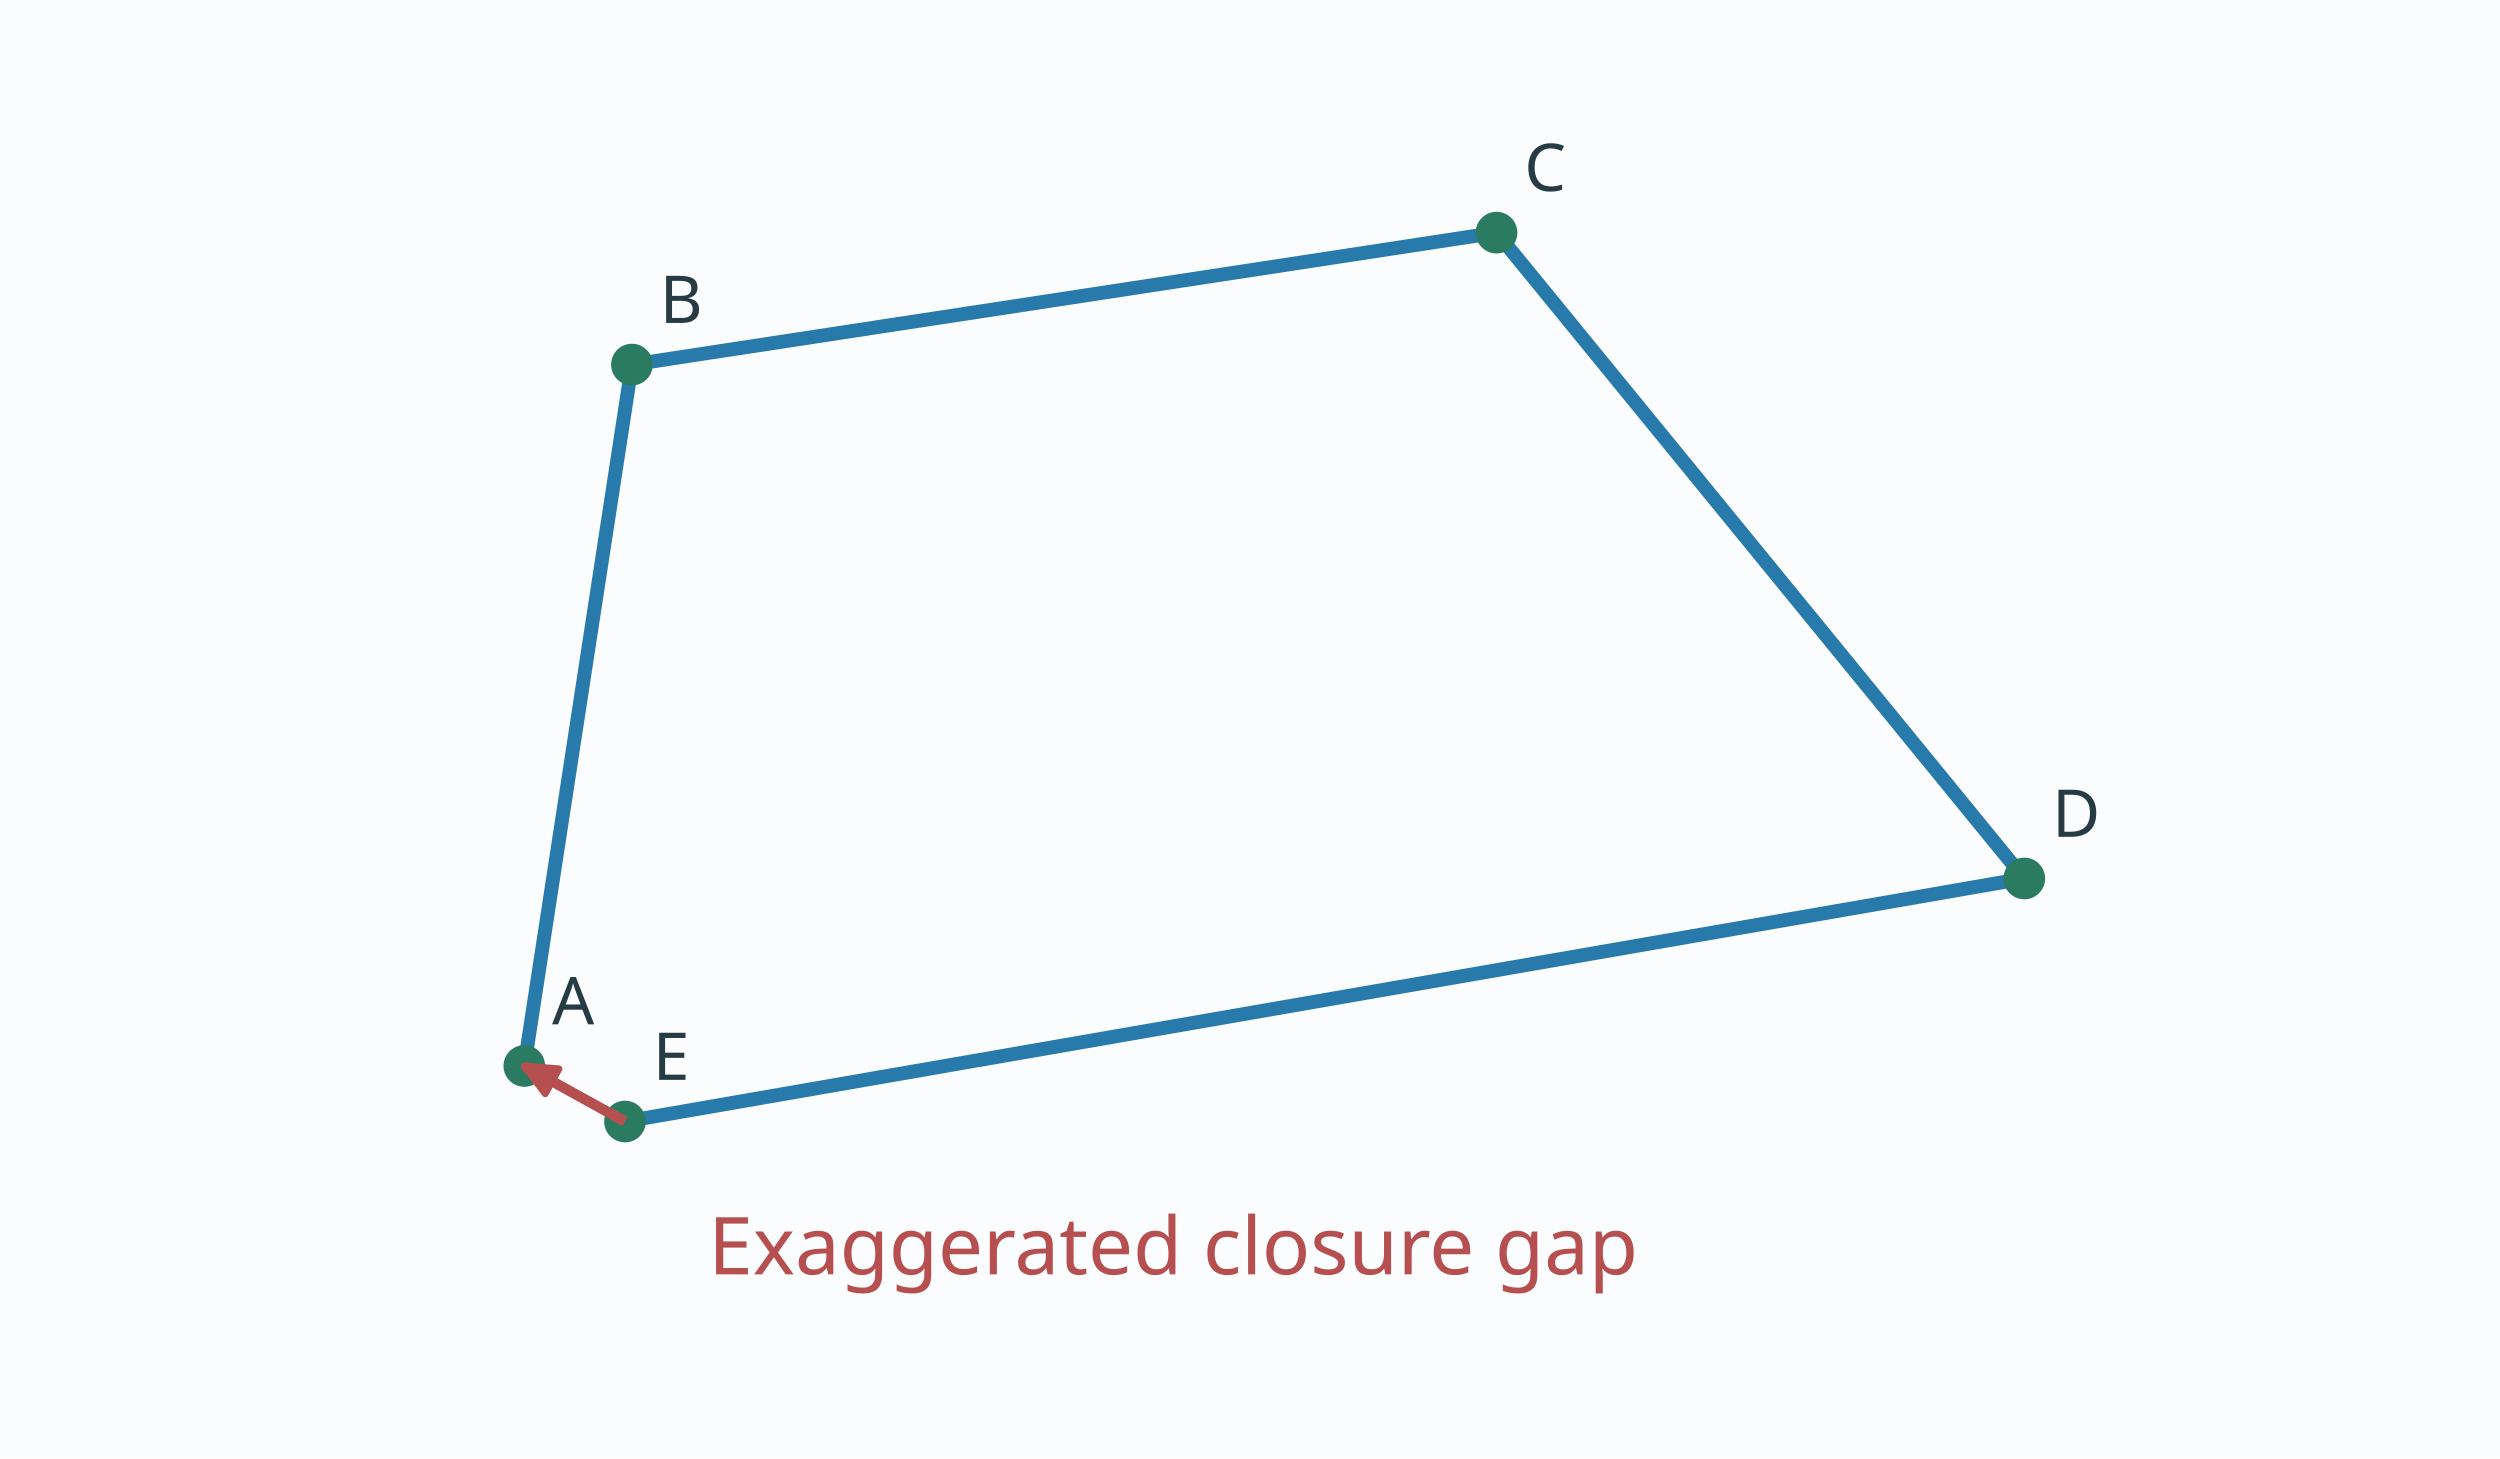
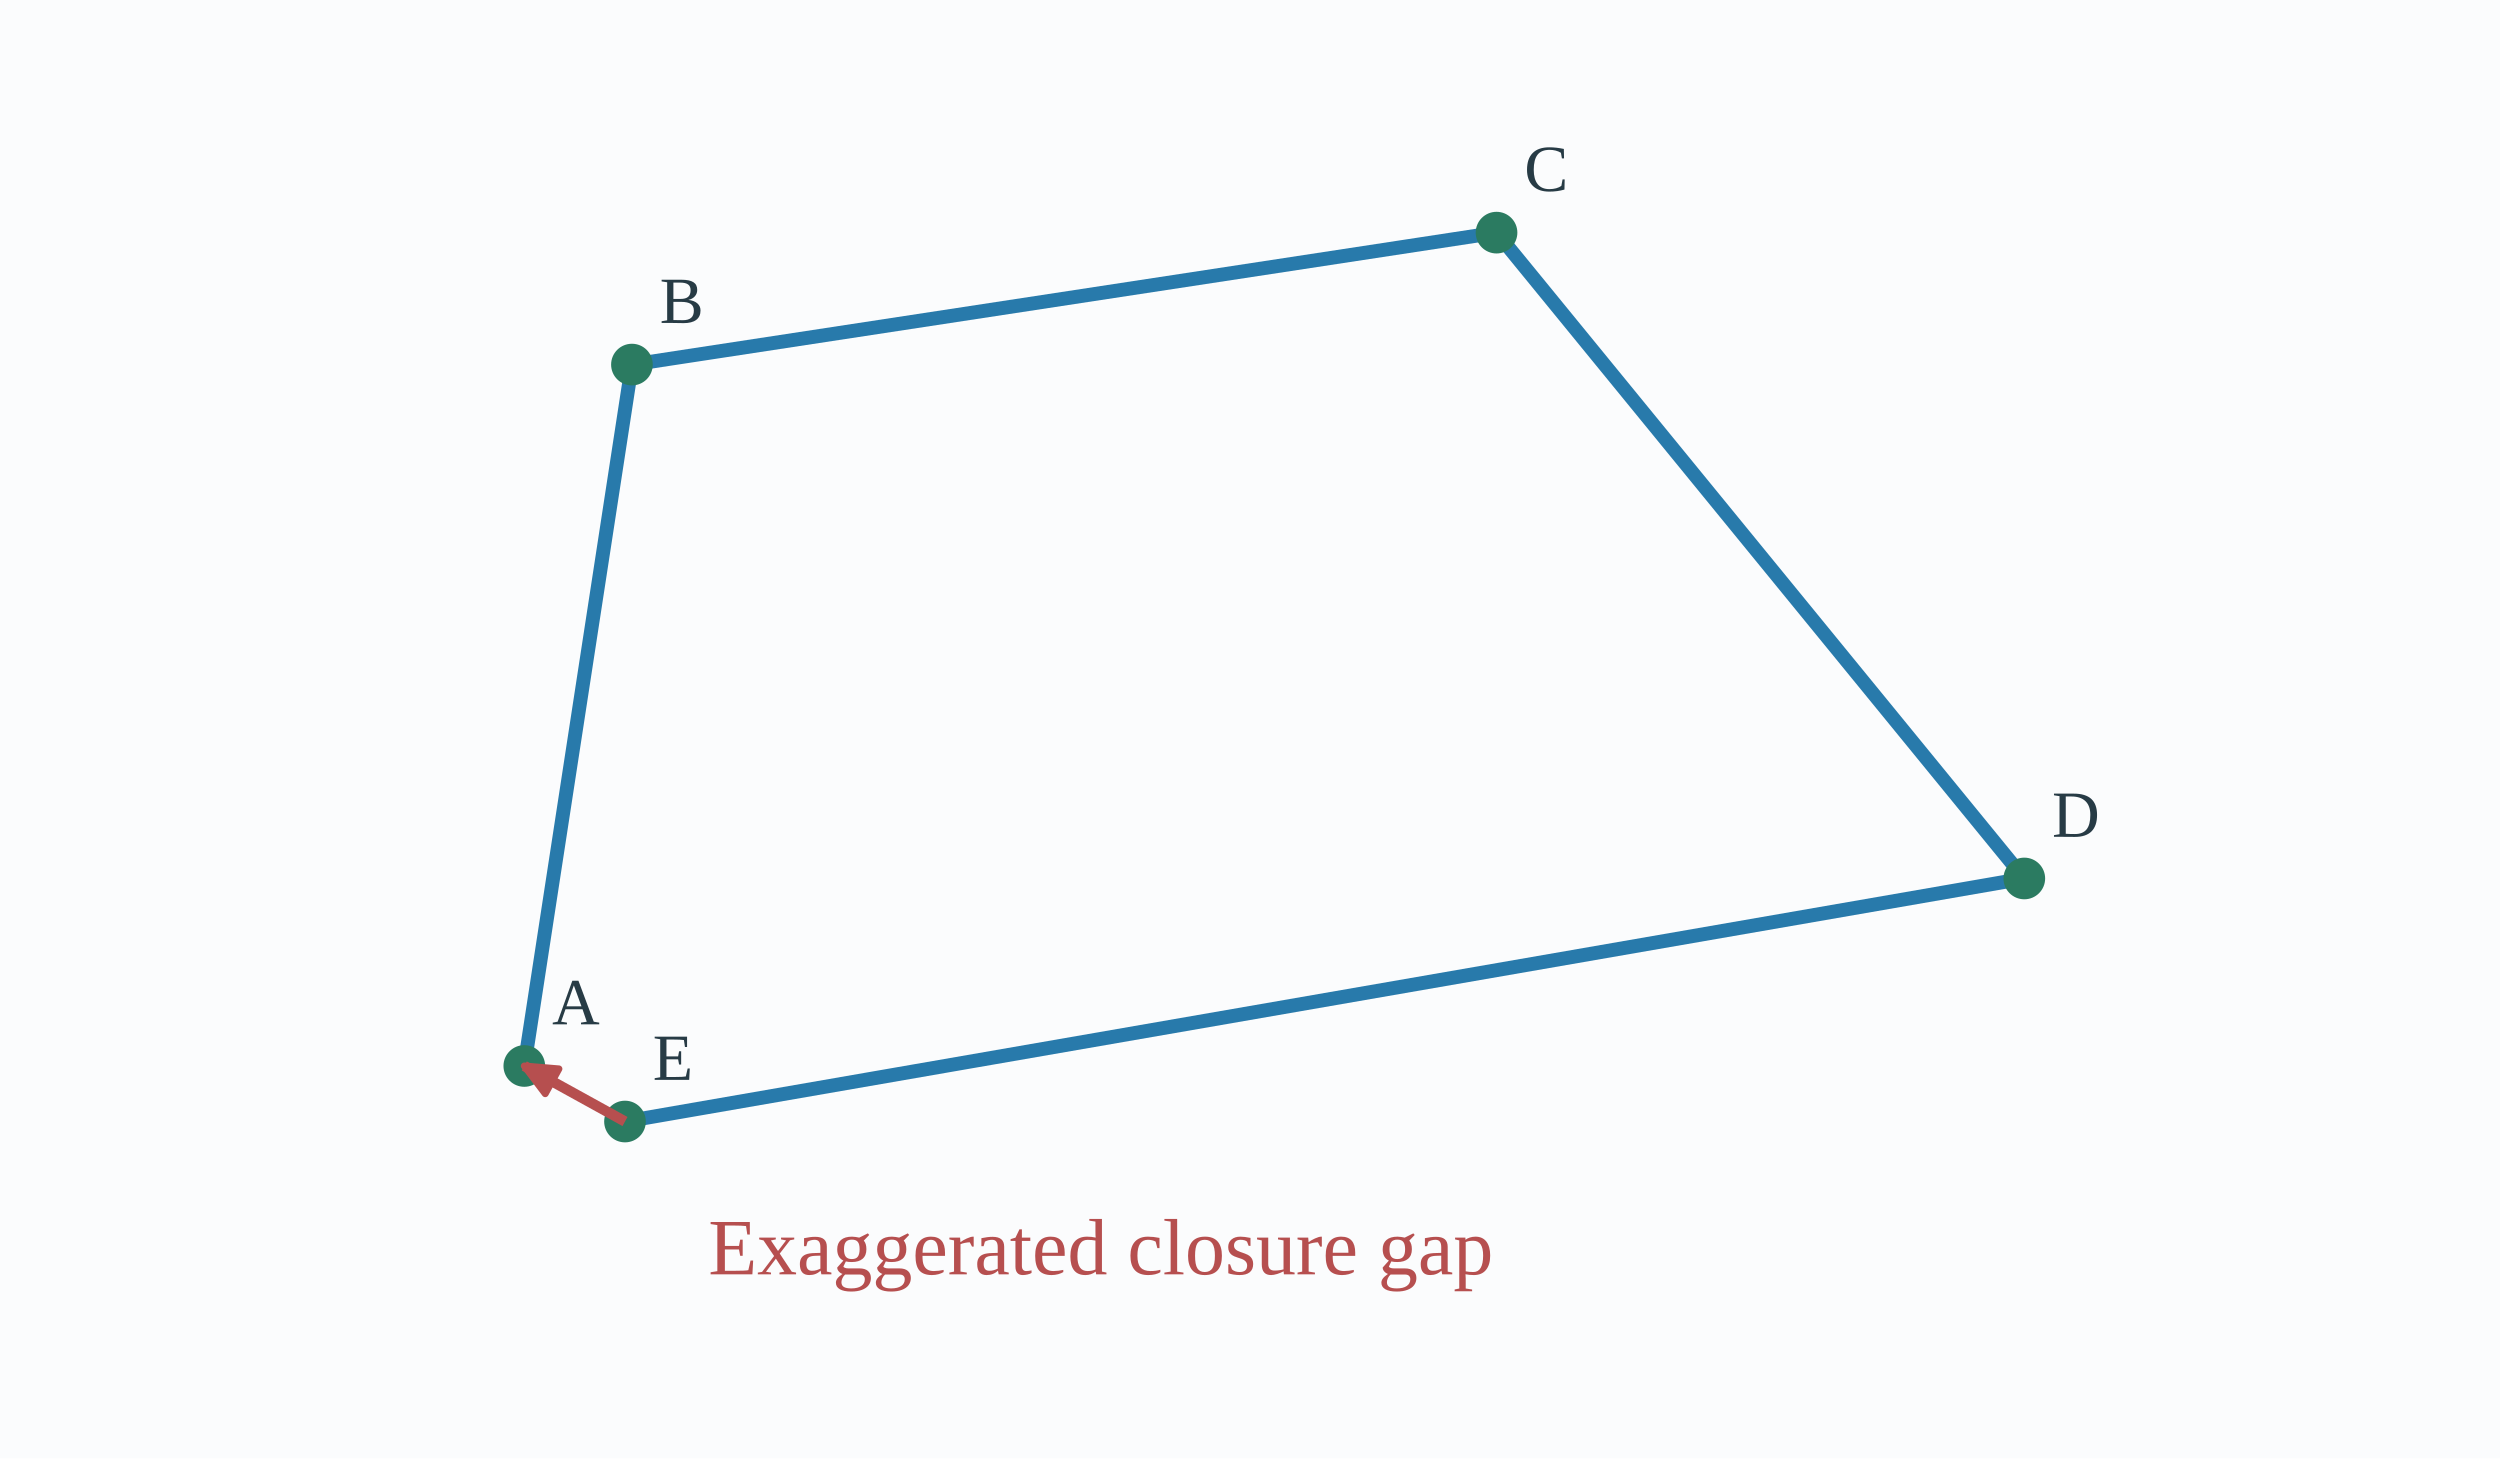
<svg xmlns="http://www.w3.org/2000/svg" viewBox="0 0 720 420" width="720" height="420" role="img" aria-labelledby="title desc">
  <rect width="720" height="420" fill="#fbfcfd" />
-   <g font-family="Verdana, sans-serif" letter-spacing="0">
+   <g font-family="'Times New Roman', Times, serif" letter-spacing="0">
    <path d="M151,307 L182,105 L431,67 L583,253 L180,323" stroke="#287aab" stroke-width="4" fill="none" stroke-linejoin="round" stroke-linecap="round" />
    <circle cx="151" cy="307" r="5" fill="#2b7b61" stroke="#2b7b61" stroke-width="2" />
    <text x="159" y="295" font-size="19" fill="#273b45" text-anchor="start">A</text>
    <circle cx="182" cy="105" r="5" fill="#2b7b61" stroke="#2b7b61" stroke-width="2" />
    <text x="190" y="93" font-size="19" fill="#273b45" text-anchor="start">B</text>
    <circle cx="431" cy="67" r="5" fill="#2b7b61" stroke="#2b7b61" stroke-width="2" />
    <text x="439" y="55" font-size="19" fill="#273b45" text-anchor="start">C</text>
    <circle cx="583" cy="253" r="5" fill="#2b7b61" stroke="#2b7b61" stroke-width="2" />
    <text x="591" y="241" font-size="19" fill="#273b45" text-anchor="start">D</text>
    <circle cx="180" cy="323" r="5" fill="#2b7b61" stroke="#2b7b61" stroke-width="2" />
    <text x="188" y="311" font-size="19" fill="#273b45" text-anchor="start">E</text>
    <line x1="180" y1="323" x2="151" y2="307" stroke="#b64f4f" stroke-width="3" />
    <polygon points="151,307 160.965,307.841 157.025,314.981" fill="#b64f4f" stroke="#b64f4f" stroke-width="2" stroke-linejoin="round" />
    <text x="204" y="367" font-size="23" fill="#b64f4f" text-anchor="start">Exaggerated closure gap</text>
  </g>
</svg>
